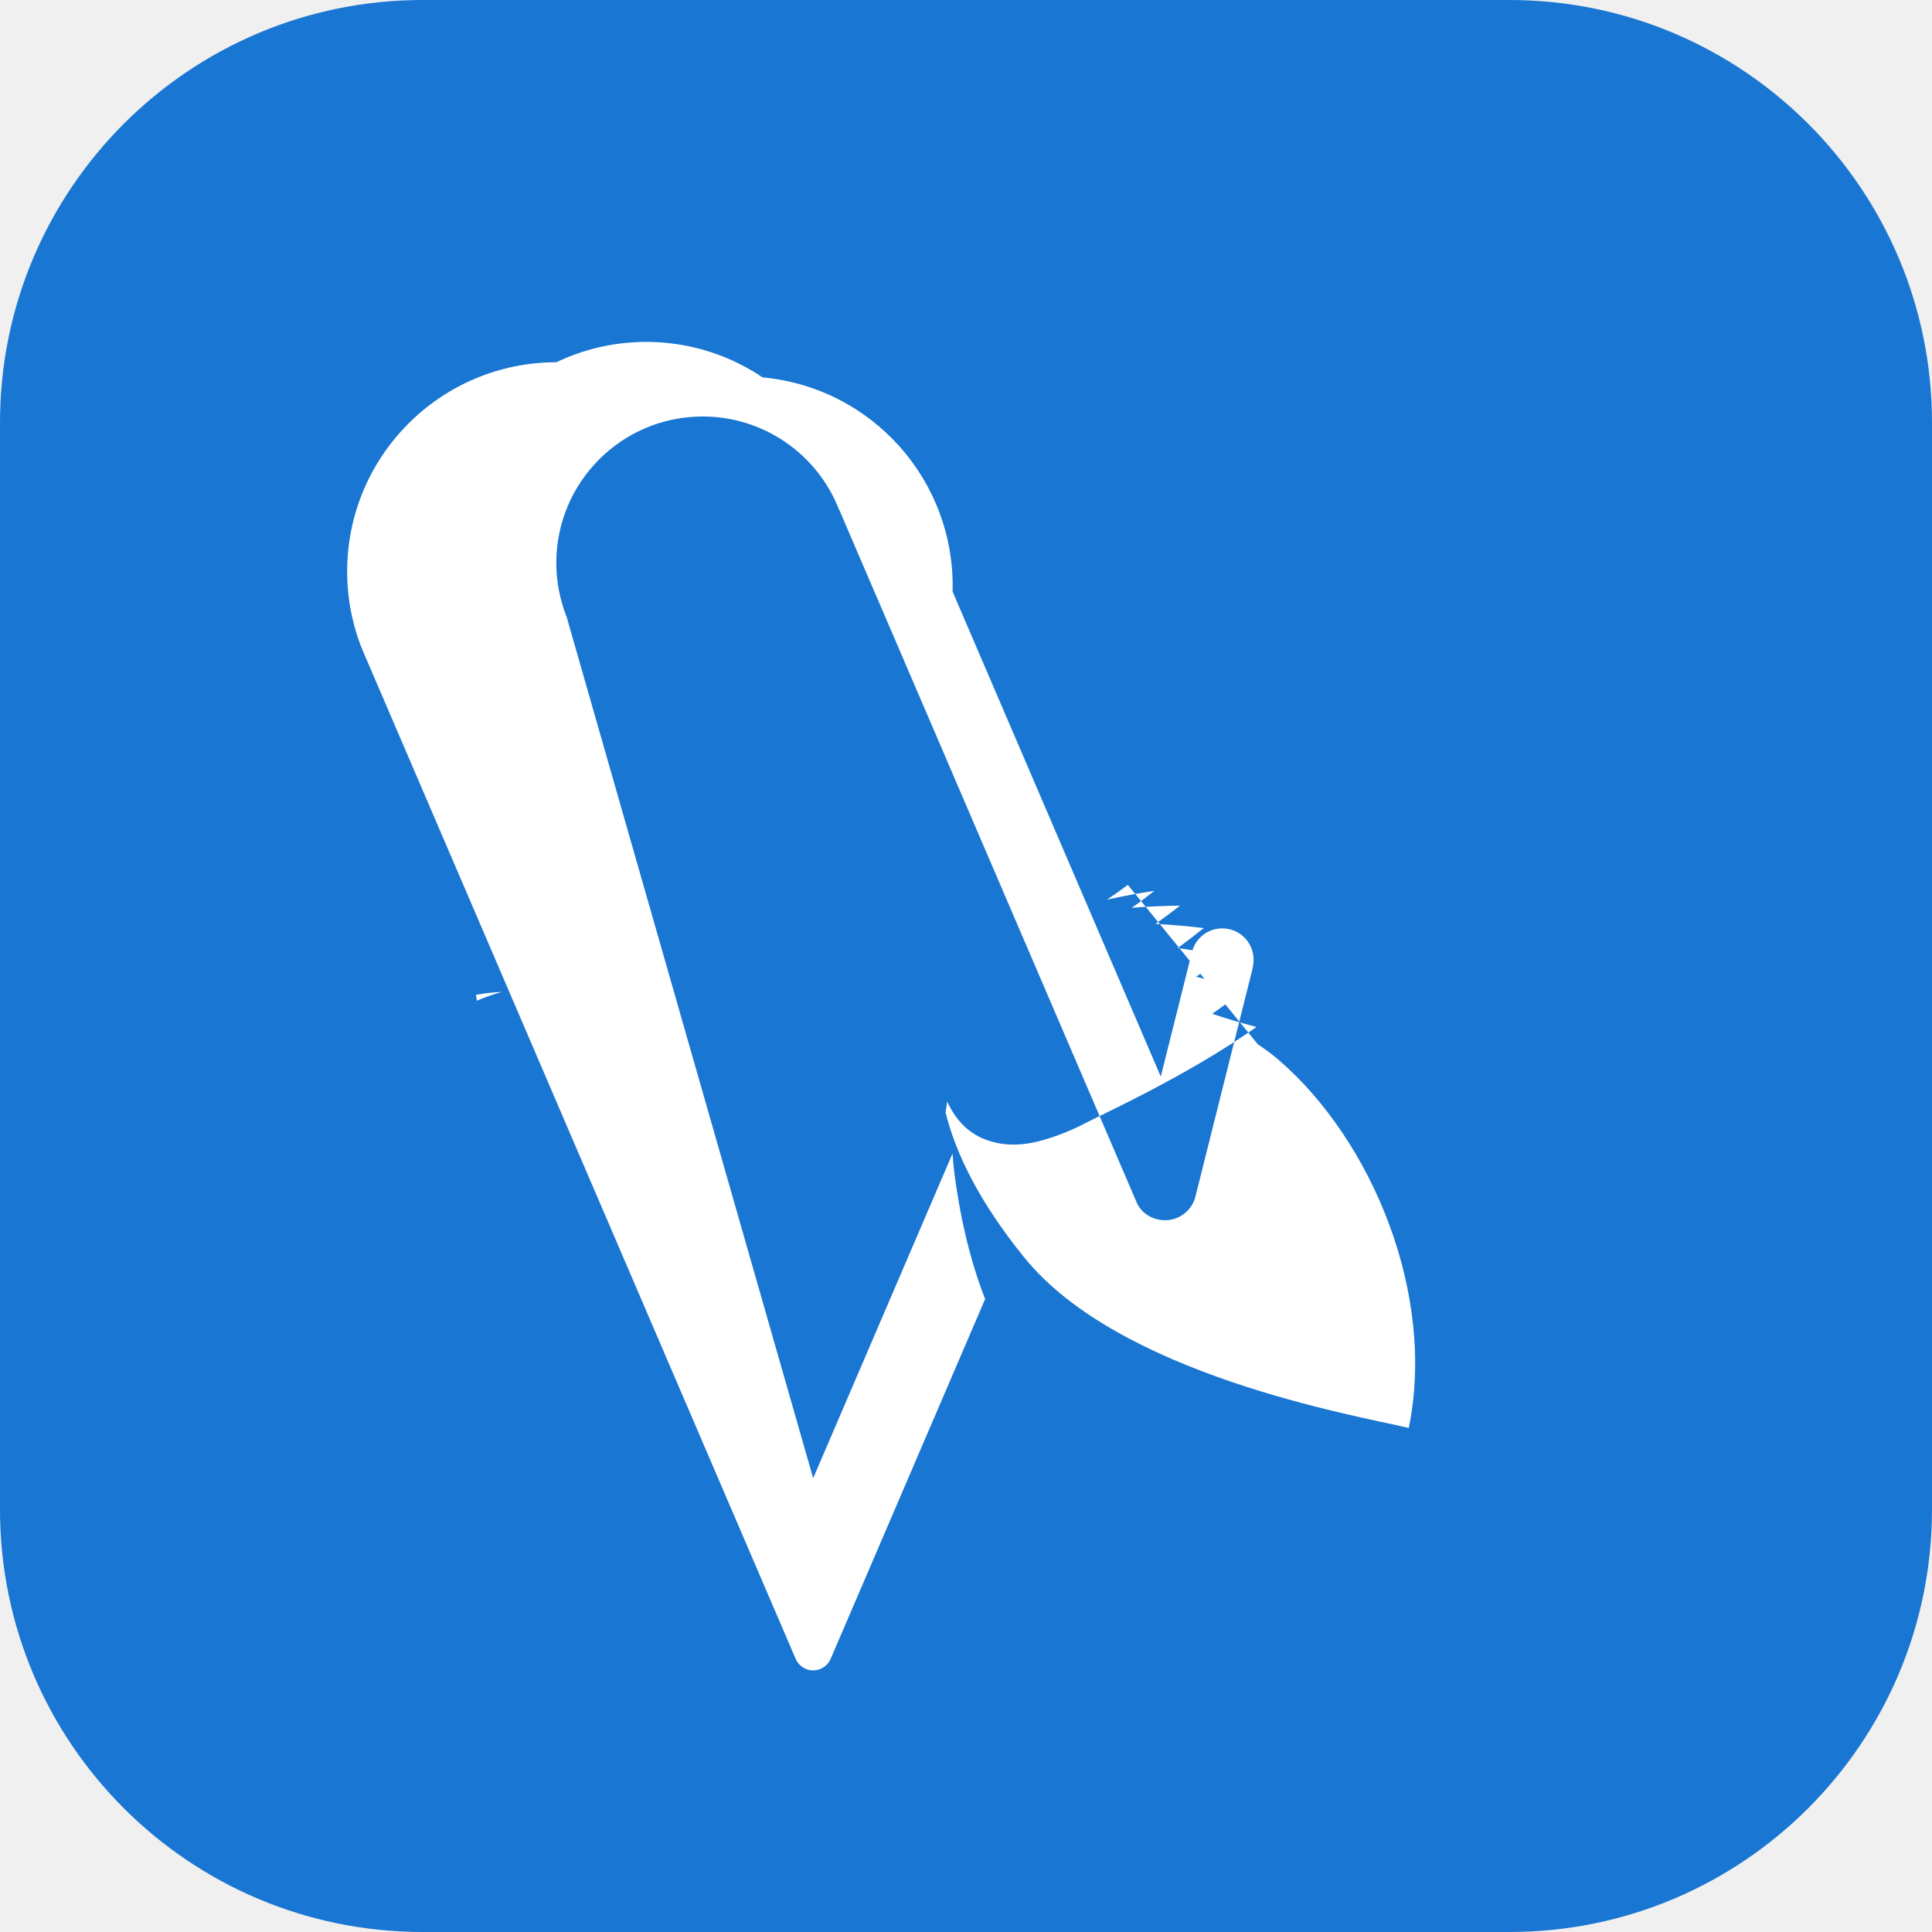
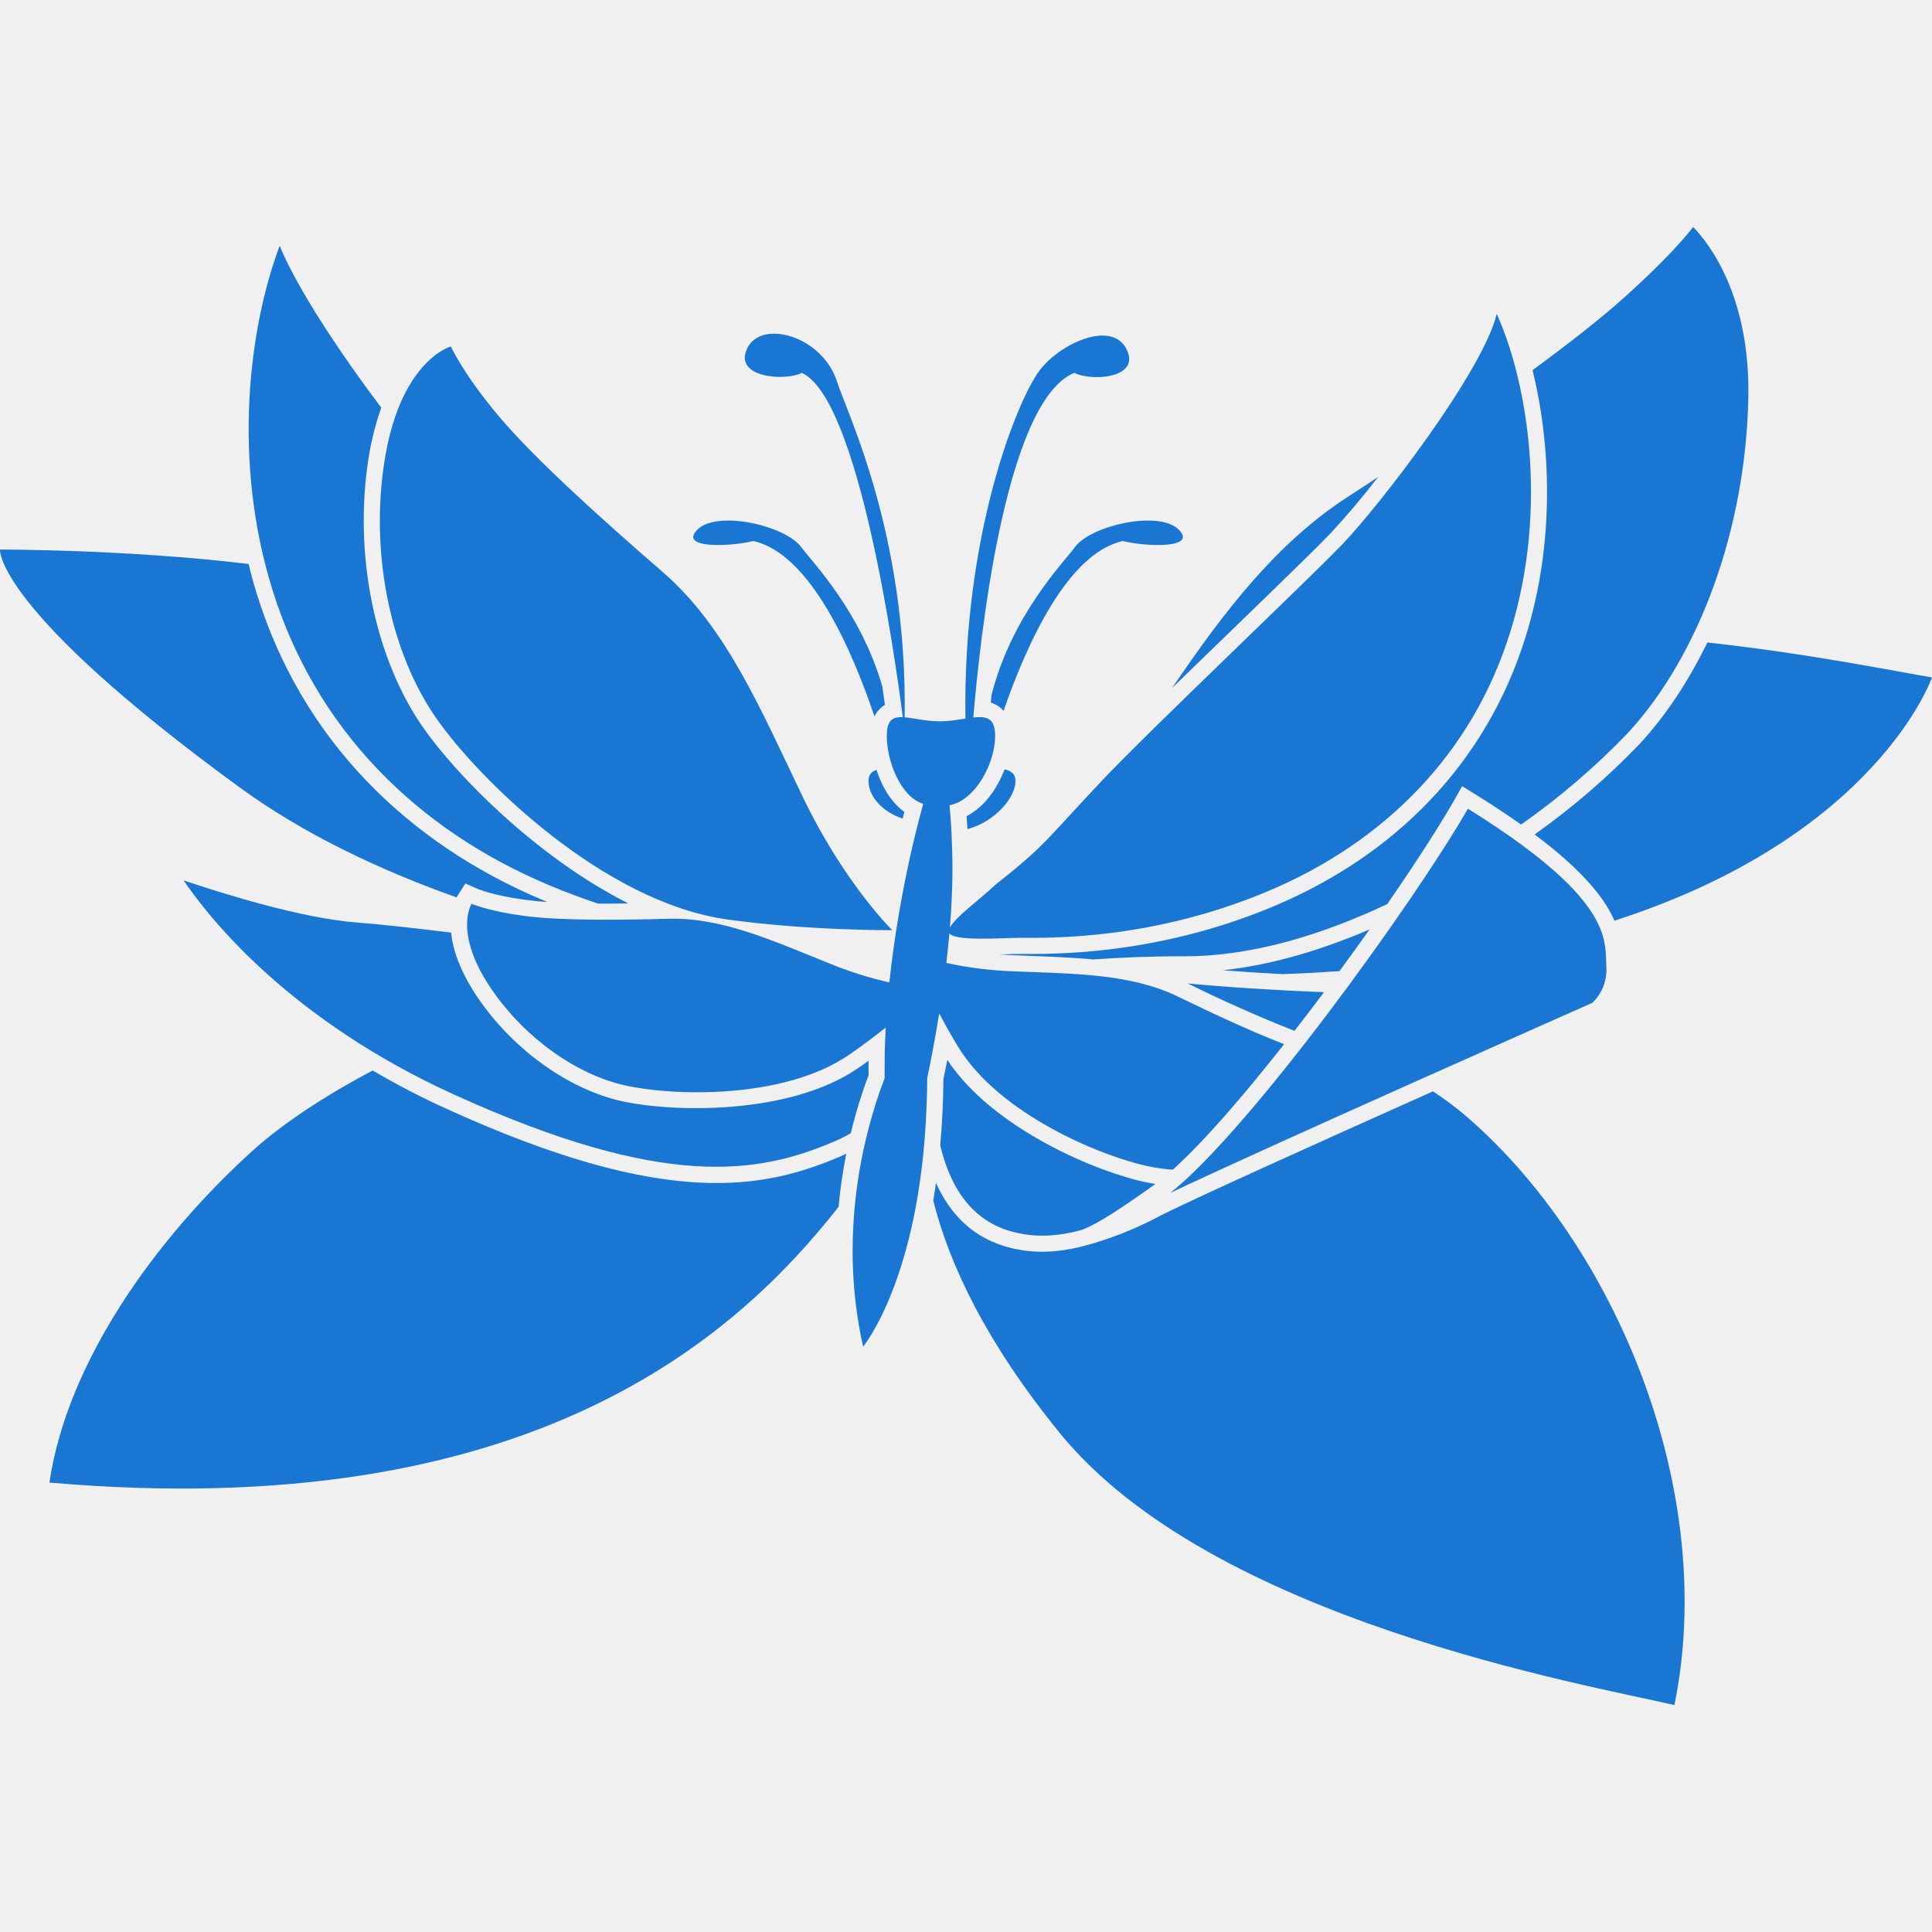
- <svg xmlns="http://www.w3.org/2000/svg" viewBox="0 0 64 64" width="64" height="64">
-   <rect width="64" height="64" rx="14" fill="#1976D2" />
-   <g transform="translate(12 12) scale(1.6667)" fill="#ffffff">
-     <path d="M17.801 13.557c.148.098.288.202.417.313 1.854 1.6 3.127 4.656 2.582 7.311-1.091-.255-5.747-1.055-7.638-3.383-.91-1.12-1.366-2.081-1.569-2.885a5.65 5.65 0 0 0 .034-.219c.089.198.197.35.313.466.24.24.521.335.766.372.304.046.594-.006.806-.068l.001.001c.05-.015.433-.116.86-.342.325-.173 2.008-.931 3.4-1.911-.297-.078-.589-.165-.879-.262.21-.149.421-.302.631-.461a13.06 13.06 0 0 0-.951-.276c.193-.13.382-.265.567-.405-.31-.067-.622-.122-.935-.165.179-.128.349-.262.519-.396a13.16 13.16 0 0 0-.962-.084c.169-.116.331-.239.491-.363a13.5 13.5 0 0 0-.962.043c.156-.107.305-.221.452-.337a13.43 13.43 0 0 0-.945.176c.143-.094.281-.193.417-.295zM2.776 12.514a4.156 4.156 0 0 0-.516.058c.005.039.011.078.018.117a4.14 4.14 0 0 1 .498-.175zM3.857 0a4.16 4.16 0 0 0-4.157 4.157c0 .553.108 1.08.305 1.563l8.609 20.05c.06.139.197.23.348.23s.288-.091.348-.23l3.07-7.151c-.265-.677-.476-1.493-.604-2.448-.02-.146-.034-.295-.044-.444l-2.77 6.453L4.062 5.06a2.91 2.91 0 0 1-.205-1.072 2.91 2.91 0 0 1 2.91-2.91 2.91 2.91 0 0 1 2.713 1.86l.002-.002.748 1.742h.001l5.165 12.03c.03.07.075.131.131.182.13.117.305.176.485.16a.621.621 0 0 0 .55-.476l1.124-4.485c.013-.05.022-.102.027-.154a.622.622 0 0 0-.62-.683.62.62 0 0 0-.602.471l-.62 2.474-4.137-9.637-.001.001A4.16 4.16 0 0 0 7.957.301 4.146 4.146 0 0 0 3.857 0z" />
-   </g>
+ <svg xmlns="http://www.w3.org/2000/svg" viewBox="0 0 24 24" width="24" height="24">
+   <path fill="#1976D2" d="M17.801 13.557c.148.098.288.202.417.313 1.854 1.6 3.127 4.656 2.582 7.311-1.091-.255-5.747-1.055-7.638-3.383-.91-1.12-1.366-2.081-1.569-2.885a5.65 5.65 0 0 0 .034-.219c.089.198.197.35.313.466.24.24.521.335.766.372.304.046.594-.006.806-.068l.001.001c.05-.015.433-.116.86-.342.325-.173 2.008-.931 3.428-1.566Zm-7.384 1.435C9.156 16.597 6.6 18.939.614 18.417c.219-1.492 1.31-3.019 2.51-4.11.379-.345.906-.692 1.506-1.009.286.168.598.332.939.486 2.689 1.221 3.903 1.001 4.89.573a1.3 1.3 0 0 0 .054-.025 6.156 6.156 0 0 0-.096.66Zm4.152-.462c.38-.341.877-.916 1.383-1.559-.389-.15-.866-.371-1.319-.591-.598-.29-1.305-.283-2.073-.315a4.685 4.685 0 0 1-.804-.103c.014-.123.027-.246.038-.369.062.104.673.057.871.057.354 0 1.621.034 3.074-.574 1.452-.608 2.55-1.706 3.022-3.225.474-1.52.22-3.091-.168-3.952-.169.709-1.453 2.381-1.926 2.871-.473.489-2.381 2.296-2.972 2.921-.7.74-.688.793-1.332 1.302-.202.19-.499.402-.563.53.027-.338.039-.675.027-.997a7.653 7.653 0 0 0-.032-.523c.322-.059.567-.522.567-.861 0-.224-.106-.247-.271-.229.075-.894.382-3.923 1.254-4.281.218.109.831.068.649-.295-.182-.364-.825-.074-1.081.266-.28.374-.956 2.046-.92 4.324-.113.014-.174.033-.322.033-.171 0-.321-.04-.433-.05.034-2.275-.714-3.772-.84-4.169-.12-.375-.491-.596-.781-.596-.146 0-.272.056-.333.179-.182.363.459.417.677.308.706.321 1.156 3.519 1.254 4.277-.125-.006-.199.035-.199.233 0 .311.17.756.452.843a.442.442 0 0 0-.007.03s-.287.99-.413 2.189a4.665 4.665 0 0 1-.718-.225c-.714-.286-1.355-.583-2.019-.566-.664.018-1.366.023-1.804-.036-.438-.058-.649-.15-.649-.15s-.234.365.257 1.075c.42.607 1.055 1.047 1.644 1.18.589.134 1.972.18 2.785-.377.16-.109.317-.228.459-.34a8.717 8.717 0 0 0-.013.626c-.289.753-.571 1.993-.268 3.338 0-.001.701-.842.787-2.958.006-.144.009-.271.01-.383.052-.248.103-.518.148-.799.072.135.151.277.234.413.511.842 1.791 1.37 2.383 1.49.091.019.187.032.285.038Zm-1.12.745c-.188.055-.445.1-.713.059-.21-.031-.45-.11-.655-.316-.169-.168-.312-.419-.401-.789a9.837 9.837 0 0 0 .039-.82l.049-.243c.563.855 1.865 1.398 2.476 1.522.036.008.072.014.109.02l-.013.009c-.579.415-.76.503-.891.558Zm6.333-2.818c-.257.114-4.111 1.822-5.246 2.363.98-.775 3.017-3.59 3.699-4.774 1.062.661 1.468 1.109 1.623 1.441.101.217.09.38.096.515a.57.57 0 0 1-.172.455Zm-9.213 1.62a1.606 1.606 0 0 1-.19.096c-.954.414-2.126.61-4.728-.571-2.023-.918-3.024-2.157-3.371-2.666.476.161 1.471.473 2.157.524.282.021.703.068 1.167.125.021.209.109.486.345.829l.001.001c.451.651 1.134 1.119 1.765 1.262.622.141 2.083.182 2.942-.407a3.12 3.12 0 0 0 .132-.093l.001.179a6.052 6.052 0 0 0-.221.721Zm5.512-1.271a17.49 17.49 0 0 1-1.326-.589c.437.042 1.054.083 1.692.108-.121.162-.244.323-.366.481Zm.932-1.26c-.12.17-.245.343-.373.517-.241.018-.478.03-.709.038a29.05 29.05 0 0 1-.741-.048c.608-.065 1.228-.252 1.823-.507Zm.22-.315c-.809.382-1.679.648-2.507.648-.472 0-.833.018-1.139.039v.001c-.324-.031-.665-.039-1.019-.054a3.555 3.555 0 0 1-.152-.009c.102-.002.192-.006.249-.006.363 0 1.662.034 3.151-.589 1.508-.632 2.645-1.773 3.136-3.351.37-1.186.31-2.402.086-3.312.458-.336.86-.651 1.147-.91.501-.451.743-.733.848-.869.199.206.714.864.685 2.138-.036 1.611-.606 3.187-1.501 4.154a9.099 9.099 0 0 1-1.321 1.132 11.978 11.978 0 0 0-.644-.422l-.089-.055-.051.091c-.184.332-.5.825-.879 1.374ZM4.763 5.817c-.157 1.144.113 2.323.652 3.099.539.776 2.088 2.29 3.614 2.505.991.14 2.055.134 2.055.134s-.593-.576-1.114-1.66c-.521-1.085-.948-2.104-1.734-2.786-.785-.681-1.601-1.416-2.045-1.945-.444-.53-.59-.86-.59-.86s-.656.175-.838 1.513Zm14.301 4.549a9.162 9.162 0 0 0 1.3-1.12c.326-.352.611-.782.845-1.265 1.315.145 2.399.371 2.791.434 0 0-.679 1.971-3.945 3.022l-.016-.035c-.121-.26-.385-.594-.975-1.036Zm-11.634.859a8.537 8.537 0 0 1-.598-.224c-1.657-.693-2.91-1.944-3.449-3.678-.498-1.601-.292-3.251.091-4.269.225.544.758 1.34 1.262 2.01a3.58 3.58 0 0 0-.172.726c-.163 1.197.123 2.428.687 3.24.416.599 1.417 1.62 2.555 2.193-.128.002-.253.003-.376.002Zm-1.758-.077c-.958-.341-1.901-.787-2.697-1.368C-.07 7.559 0 6.827 0 6.827s1.558-.005 3.088.179c.03.126.065.251.104.377.557 1.791 1.851 3.086 3.562 3.803l.047.019a4.254 4.254 0 0 1-.267-.026h-.001c-.401-.053-.595-.135-.595-.135l-.157-.069-.092.144-.017.029Zm6.807-1.59c.086.017.136.058.136.145 0 .197-.242.5-.597.597l-.01-.161a.887.887 0 0 0 .283-.243c.078-.099.142-.217.188-.338Zm-1.591.006c.033.1.076.197.129.282.061.097.134.18.217.24l-.021.083c-.276-.093-.424-.293-.424-.466 0-.078.035-.119.099-.139Zm-.025-.664c-.275-.816-.795-2.022-1.505-2.179-.296.072-.938.096-.691-.145.246-.24 1.085-.048 1.283.217.145.194.744.806 1.011 1.737l.032.227a.324.324 0 0 0-.13.143Zm1.454-.266c.251-.99.889-1.639 1.039-1.841.197-.265 1.036-.457 1.283-.217.247.241-.395.217-.691.145-.69.152-1.2 1.296-1.481 2.109a.364.364 0 0 0-.067-.059.37.37 0 0 0-.092-.043l.009-.094Zm4.802-2.708a9.875 9.875 0 0 1-.596.705c-.304.315-1.203 1.176-1.963 1.916.647-.955 1.303-1.806 2.184-2.376.123-.08.249-.161.375-.245Z" />
</svg>
